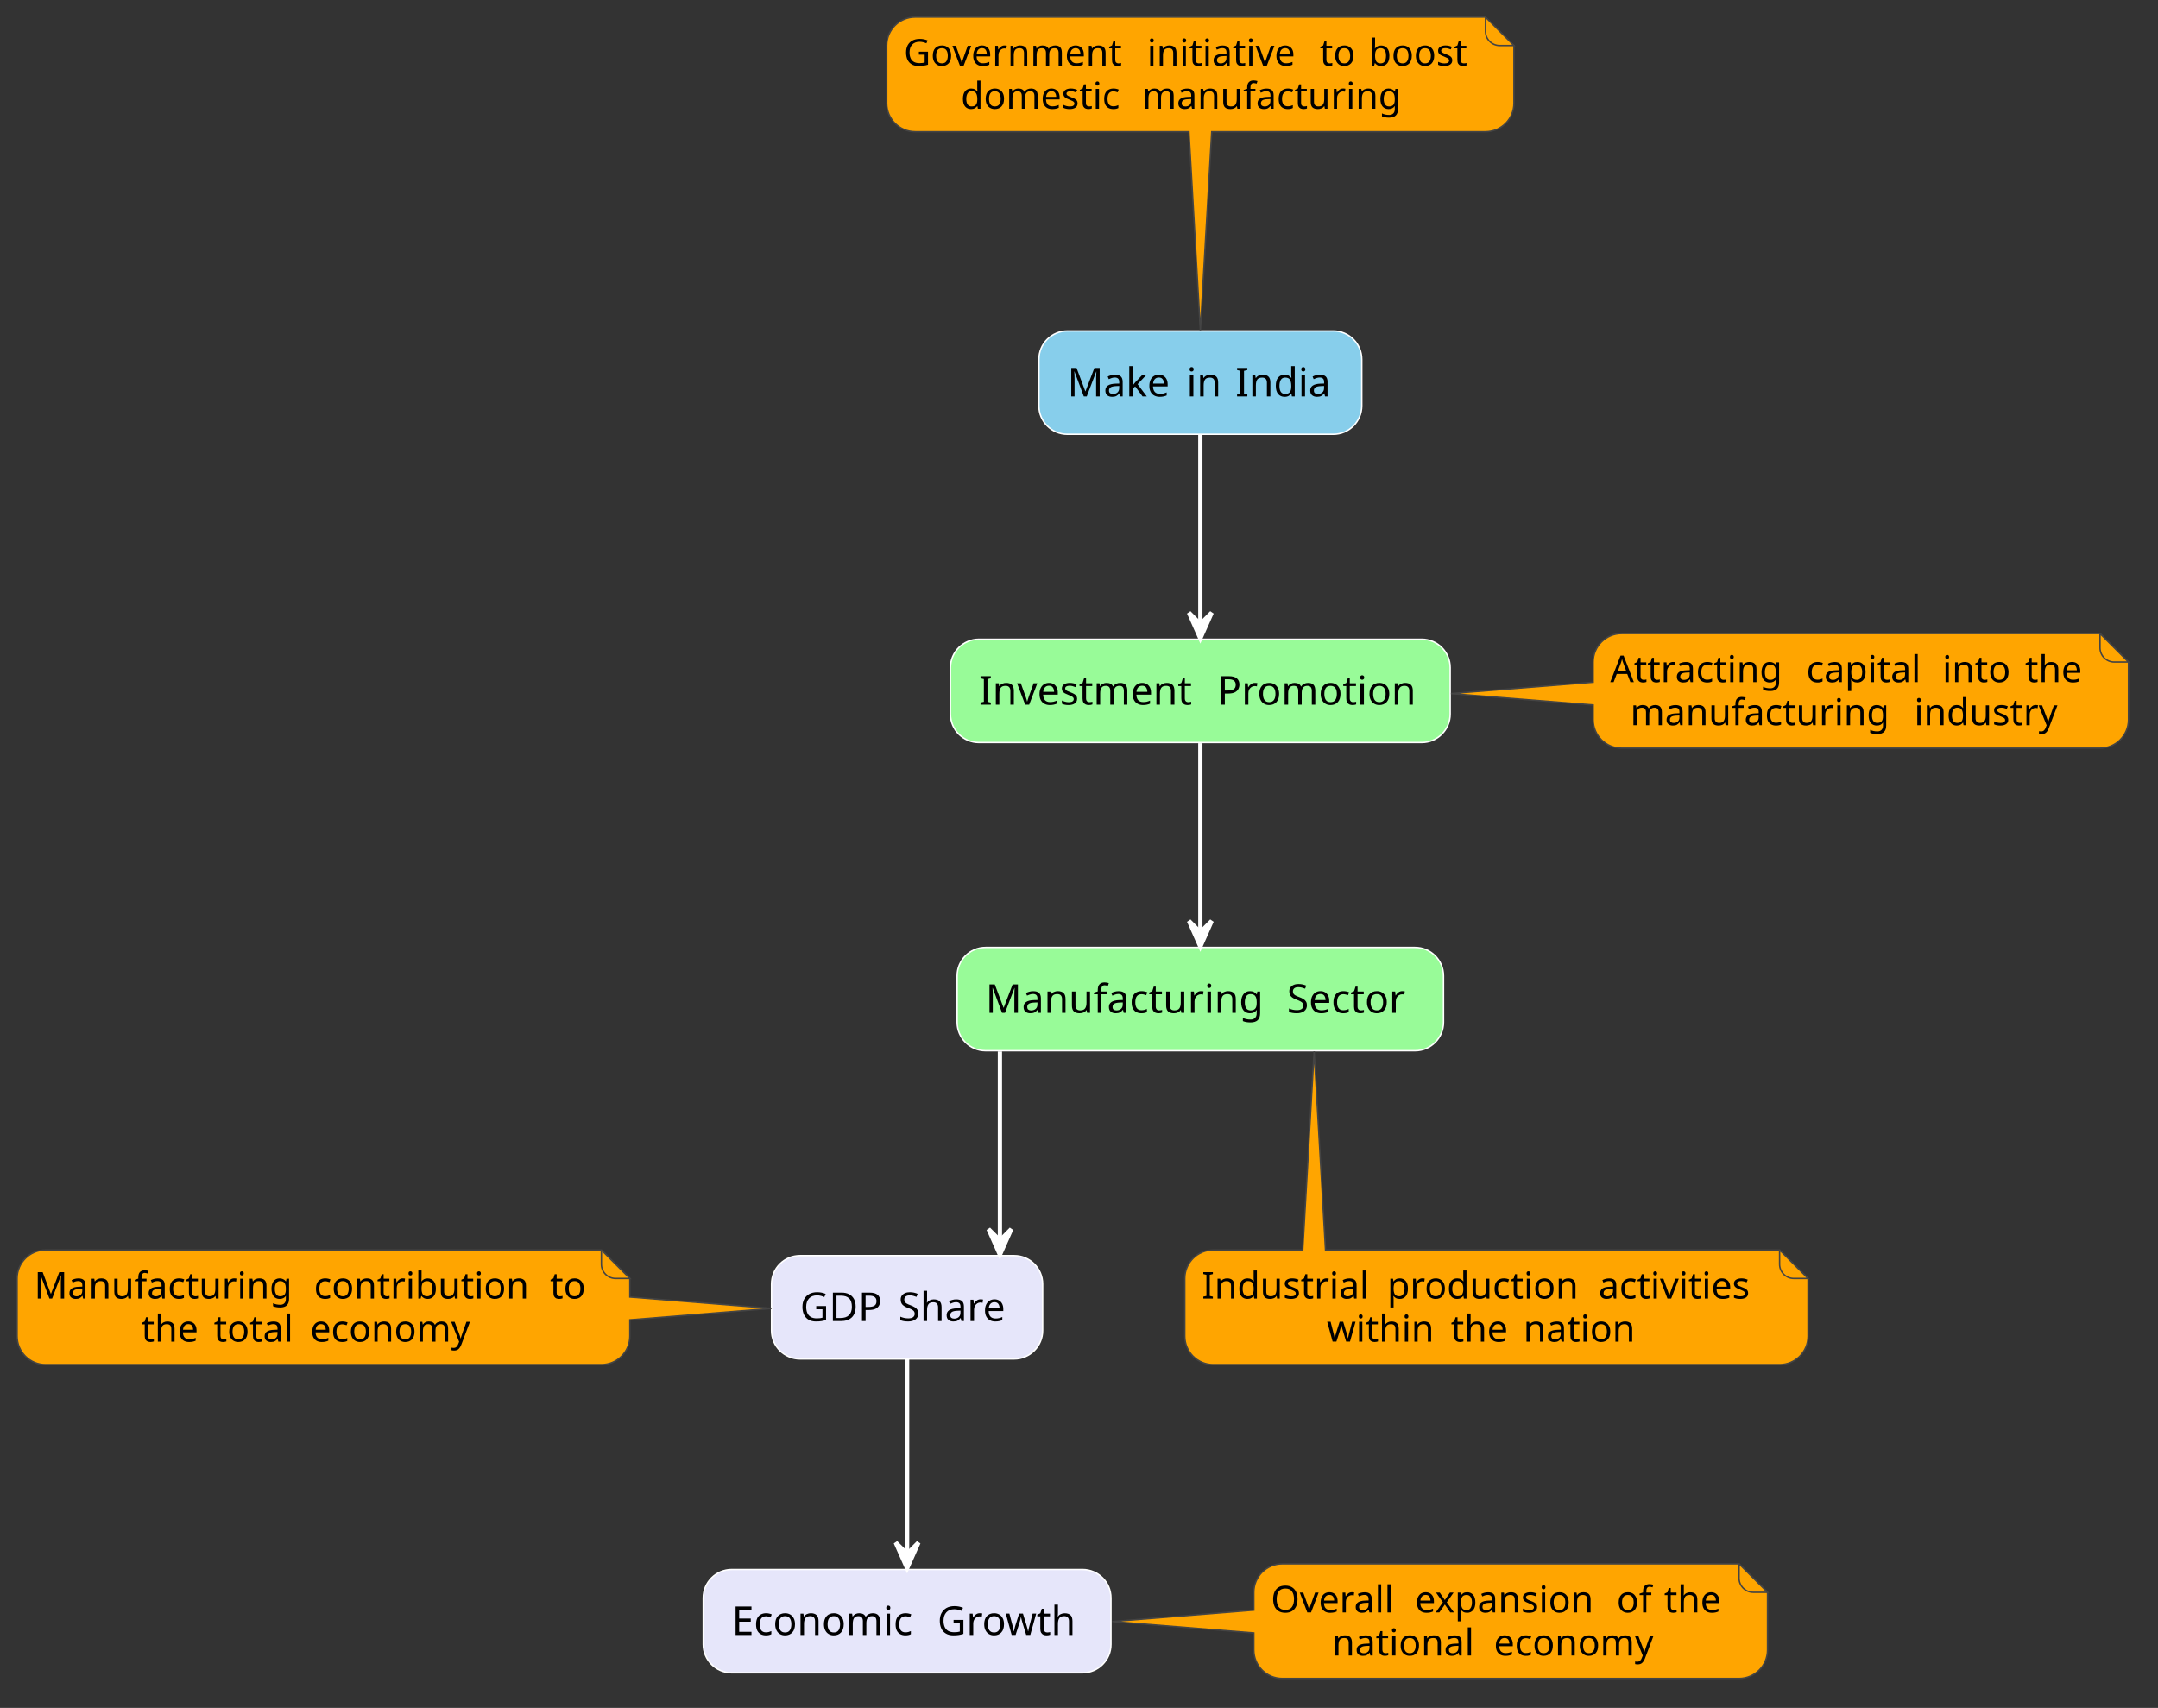
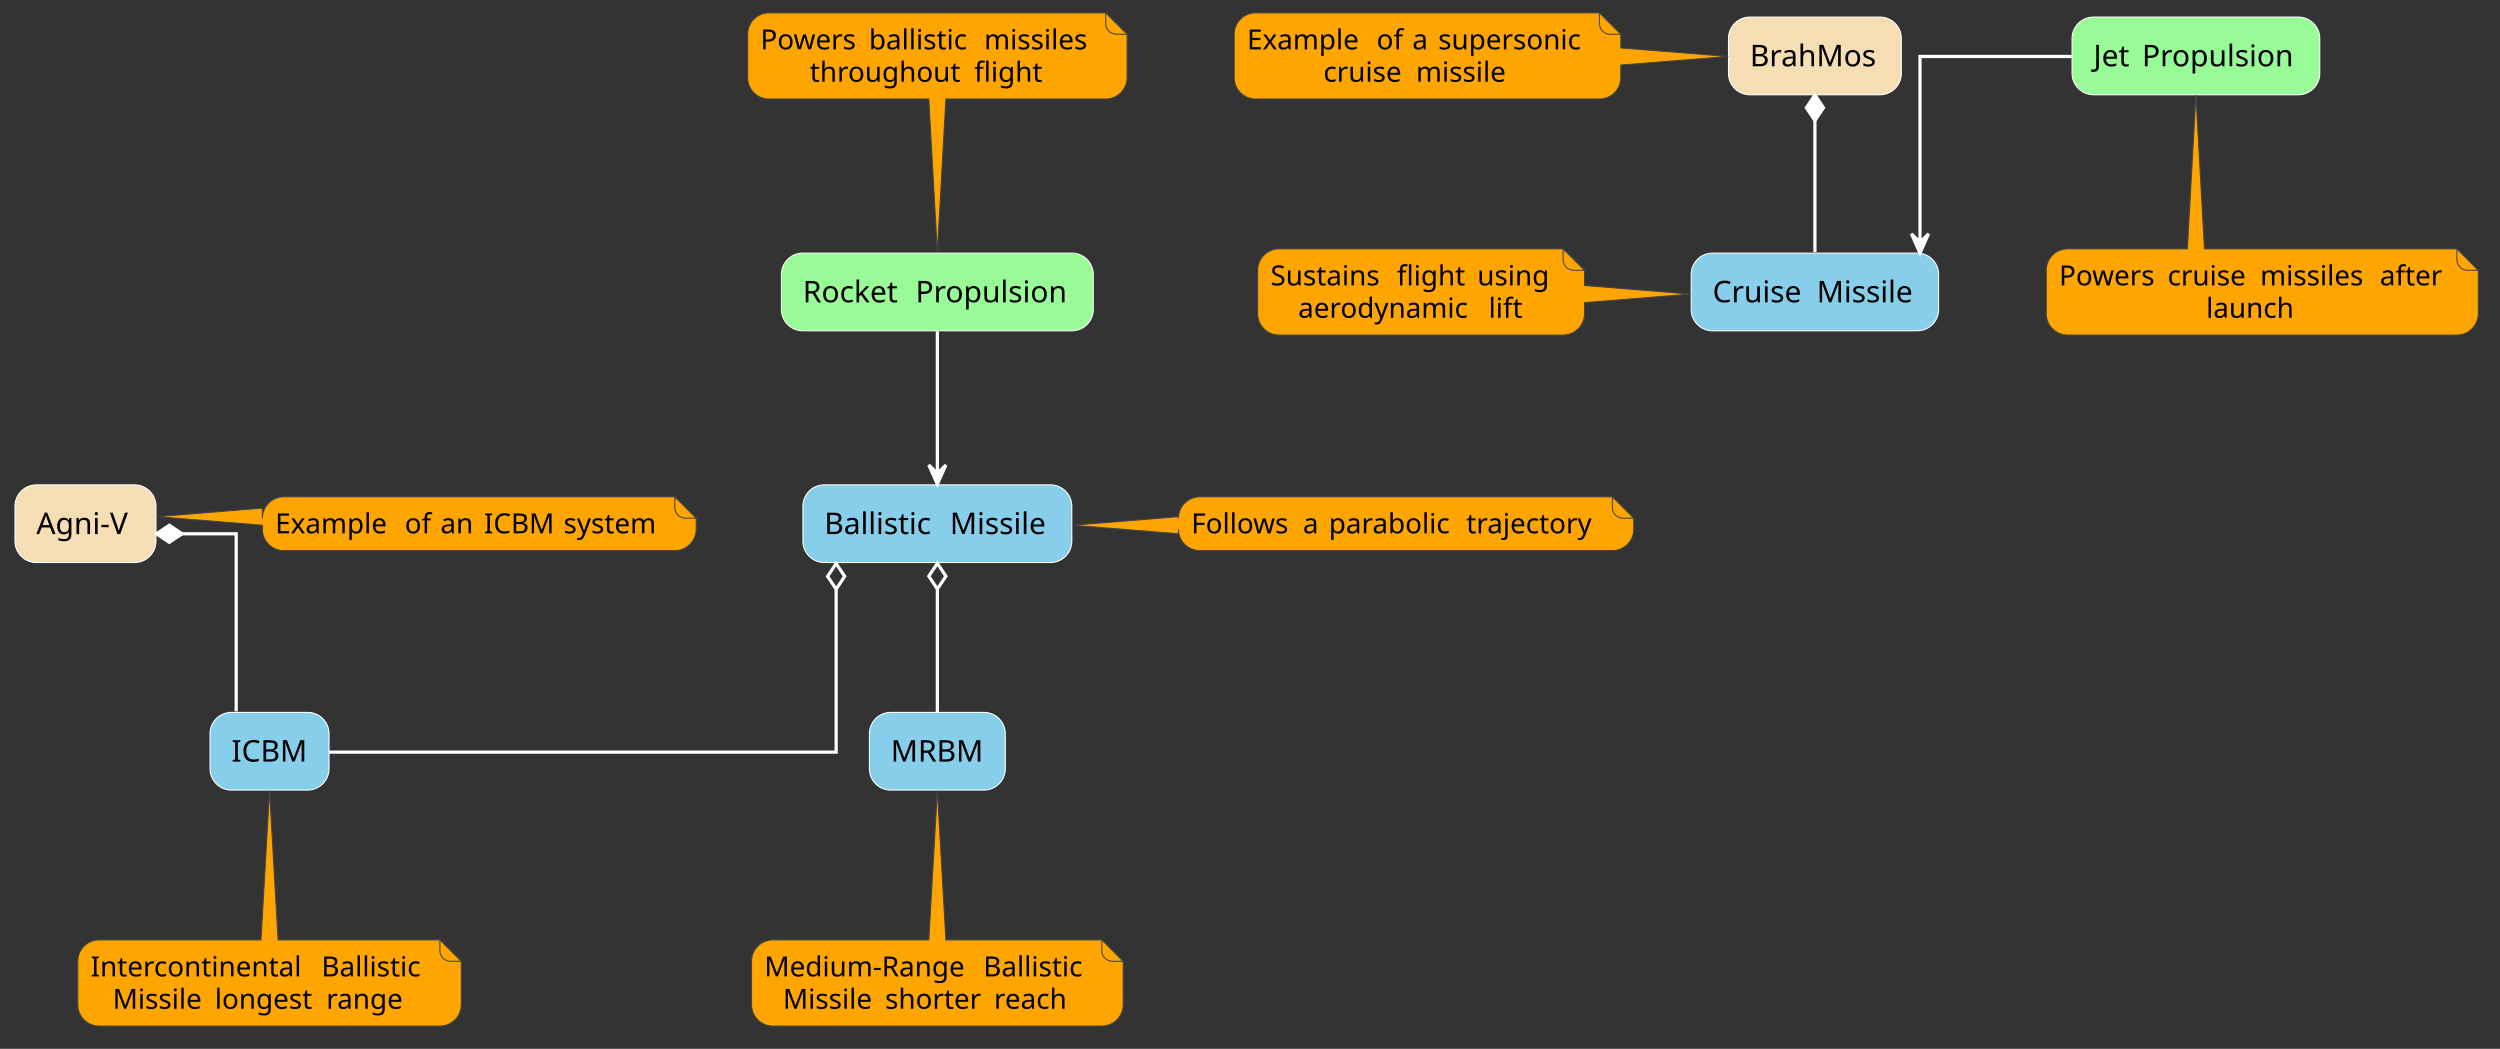
- <svg xmlns="http://www.w3.org/2000/svg" contentStyleType="text/css" data-diagram-type="CLASS" height="600px" preserveAspectRatio="none" style="width:758px;height:600px;background:#333333;" version="1.1" viewBox="0 0 758 600" width="758px" zoomAndPan="magnify">
+ <svg xmlns="http://www.w3.org/2000/svg" contentStyleType="text/css" data-diagram-type="CLASS" height="490px" preserveAspectRatio="none" style="width:1168px;height:490px;background:#333333;" version="1.1" viewBox="0 0 1168 490" width="1168px" zoomAndPan="magnify">
  <defs />
  <g>
-     <rect fill="#333333" height="600" style="stroke:none;stroke-width:1;" width="758" x="0" y="0" />
-     <g class="entity" data-entity="Make in India" data-source-line="23" data-uid="ent0002" id="entity_Make in India">
-       <rect fill="#87CEEB" height="36.297" rx="10" ry="10" style="stroke:#FFFFFF;stroke-width:0.5;" width="113.399" x="364.92" y="116.27" />
-       <text fill="#000000" font-family="Sans-Serif" font-size="14" lengthAdjust="spacing" textLength="37.379" x="374.92" y="139.265">Make</text>
-       <text fill="#000000" font-family="Sans-Serif" font-size="14" lengthAdjust="spacing" textLength="4.45" x="412.299" y="139.265"> </text>
-       <text fill="#000000" font-family="Sans-Serif" font-size="14" lengthAdjust="spacing" textLength="12.763" x="416.749" y="139.265">in</text>
-       <text fill="#000000" font-family="Sans-Serif" font-size="14" lengthAdjust="spacing" textLength="4.45" x="429.512" y="139.265"> </text>
-       <text fill="#000000" font-family="Sans-Serif" font-size="14" lengthAdjust="spacing" textLength="34.357" x="433.962" y="139.265">India</text>
+     <rect fill="#333333" height="490" style="stroke:none;stroke-width:1;" width="1168" x="0" y="0" />
+     <g class="entity" data-entity="Ballistic Missile" data-source-line="23" data-uid="ent0002" id="entity_Ballistic Missile">
+       <rect fill="#87CEEB" height="36.297" rx="10" ry="10" style="stroke:#FFFFFF;stroke-width:0.5;" width="125.622" x="375.12" y="226.53" />
+       <text fill="#000000" font-family="Sans-Serif" font-size="14" lengthAdjust="spacing" textLength="54.223" x="385.12" y="249.525">Ballistic</text>
+       <text fill="#000000" font-family="Sans-Serif" font-size="14" lengthAdjust="spacing" textLength="4.45" x="439.343" y="249.525"> </text>
+       <text fill="#000000" font-family="Sans-Serif" font-size="14" lengthAdjust="spacing" textLength="46.949" x="443.793" y="249.525">Missile</text>
    </g>
-     <g class="entity" data-entity="Investment Promotion" data-source-line="24" data-uid="ent0003" id="entity_Investment Promotion">
-       <rect fill="#98FB98" height="36.297" rx="10" ry="10" style="stroke:#FFFFFF;stroke-width:0.5;" width="175.531" x="333.85" y="224.55" />
-       <text fill="#000000" font-family="Sans-Serif" font-size="14" lengthAdjust="spacing" textLength="79.297" x="343.85" y="247.545">Investment</text>
-       <text fill="#000000" font-family="Sans-Serif" font-size="14" lengthAdjust="spacing" textLength="4.45" x="423.147" y="247.545"> </text>
-       <text fill="#000000" font-family="Sans-Serif" font-size="14" lengthAdjust="spacing" textLength="71.784" x="427.597" y="247.545">Promotion</text>
+     <g class="entity" data-entity="Cruise Missile" data-source-line="24" data-uid="ent0003" id="entity_Cruise Missile">
+       <rect fill="#87CEEB" height="36.297" rx="10" ry="10" style="stroke:#FFFFFF;stroke-width:0.5;" width="115.601" x="790.13" y="118.25" />
+       <text fill="#000000" font-family="Sans-Serif" font-size="14" lengthAdjust="spacing" textLength="44.201" x="800.13" y="141.245">Cruise</text>
+       <text fill="#000000" font-family="Sans-Serif" font-size="14" lengthAdjust="spacing" textLength="4.45" x="844.331" y="141.245"> </text>
+       <text fill="#000000" font-family="Sans-Serif" font-size="14" lengthAdjust="spacing" textLength="46.949" x="848.781" y="141.245">Missile</text>
    </g>
-     <g class="entity" data-entity="Manufacturing Sector" data-source-line="25" data-uid="ent0004" id="entity_Manufacturing Sector">
-       <rect fill="#98FB98" height="36.297" rx="10" ry="10" style="stroke:#FFFFFF;stroke-width:0.5;" width="170.835" x="336.2" y="332.83" />
-       <text fill="#000000" font-family="Sans-Serif" font-size="14" lengthAdjust="spacing" textLength="101.377" x="346.2" y="355.825">Manufacturing</text>
-       <text fill="#000000" font-family="Sans-Serif" font-size="14" lengthAdjust="spacing" textLength="4.45" x="447.577" y="355.825"> </text>
-       <text fill="#000000" font-family="Sans-Serif" font-size="14" lengthAdjust="spacing" textLength="45.008" x="452.027" y="355.825">Sector</text>
+     <g class="entity" data-entity="ICBM" data-source-line="25" data-uid="ent0004" id="entity_ICBM">
+       <rect fill="#87CEEB" height="36.297" rx="10" ry="10" style="stroke:#FFFFFF;stroke-width:0.5;" width="55.588" x="98.13" y="332.83" />
+       <text fill="#000000" font-family="Sans-Serif" font-size="14" lengthAdjust="spacing" textLength="35.588" x="108.13" y="355.825">ICBM</text>
    </g>
-     <g class="entity" data-entity="GDP Share" data-source-line="26" data-uid="ent0005" id="entity_GDP Share">
-       <rect fill="#E6E6FA" height="36.297" rx="10" ry="10" style="stroke:#FFFFFF;stroke-width:0.5;" width="95.23" x="271" y="441.11" />
-       <text fill="#000000" font-family="Sans-Serif" font-size="14" lengthAdjust="spacing" textLength="30.071" x="281" y="464.105">GDP</text>
-       <text fill="#000000" font-family="Sans-Serif" font-size="14" lengthAdjust="spacing" textLength="4.45" x="311.071" y="464.105"> </text>
-       <text fill="#000000" font-family="Sans-Serif" font-size="14" lengthAdjust="spacing" textLength="40.708" x="315.522" y="464.105">Share</text>
+     <g class="entity" data-entity="MRBM" data-source-line="26" data-uid="ent0005" id="entity_MRBM">
+       <rect fill="#87CEEB" height="36.297" rx="10" ry="10" style="stroke:#FFFFFF;stroke-width:0.5;" width="63.49" x="406.18" y="332.83" />
+       <text fill="#000000" font-family="Sans-Serif" font-size="14" lengthAdjust="spacing" textLength="43.49" x="416.18" y="355.825">MRBM</text>
    </g>
-     <g class="entity" data-entity="Economic Growth" data-source-line="27" data-uid="ent0006" id="entity_Economic Growth">
-       <rect fill="#E6E6FA" height="36.297" rx="10" ry="10" style="stroke:#FFFFFF;stroke-width:0.5;" width="143.204" x="247.02" y="551.38" />
-       <text fill="#000000" font-family="Sans-Serif" font-size="14" lengthAdjust="spacing" textLength="67.772" x="257.02" y="574.375">Economic</text>
-       <text fill="#000000" font-family="Sans-Serif" font-size="14" lengthAdjust="spacing" textLength="4.45" x="324.791" y="574.375"> </text>
-       <text fill="#000000" font-family="Sans-Serif" font-size="14" lengthAdjust="spacing" textLength="50.982" x="329.242" y="574.375">Growth</text>
+     <g class="entity" data-entity="Rocket Propulsion" data-source-line="29" data-uid="ent0006" id="entity_Rocket Propulsion">
+       <rect fill="#98FB98" height="36.297" rx="10" ry="10" style="stroke:#FFFFFF;stroke-width:0.5;" width="145.685" x="365.08" y="118.25" />
+       <text fill="#000000" font-family="Sans-Serif" font-size="14" lengthAdjust="spacing" textLength="48.2" x="375.08" y="141.245">Rocket</text>
+       <text fill="#000000" font-family="Sans-Serif" font-size="14" lengthAdjust="spacing" textLength="4.45" x="423.28" y="141.245"> </text>
+       <text fill="#000000" font-family="Sans-Serif" font-size="14" lengthAdjust="spacing" textLength="73.035" x="427.73" y="141.245">Propulsion</text>
    </g>
-     <g class="entity" data-entity="GMN11" data-source-line="37" data-uid="ent0012" id="entity_GMN11">
-       <path d="M311.46,16 L311.46,36.266 A10,10 0 0 0 321.46,46.266 L417.62,46.266 L421.62,116.04 L425.62,46.266 L521.776,46.266 A10,10 0 0 0 531.776,36.266 L531.776,16 L521.776,6 L321.46,6 A10,10 0 0 0 311.46,16" fill="#FFA500" style="stroke:#444444;stroke-width:0.5;" />
-       <path d="M521.776,6 L521.776,11 A5,5 0 0 0 526.776,16 L531.776,16 L521.776,6" fill="#FFA500" style="stroke:#444444;stroke-width:0.5;" />
-       <text fill="#000000" font-family="Sans-Serif" font-size="13" lengthAdjust="spacing" textLength="81.301" x="317.46" y="23.067">Government</text>
-       <text fill="#000000" font-family="Sans-Serif" font-size="13" lengthAdjust="spacing" textLength="4.132" x="398.761" y="23.067"> </text>
-       <text fill="#000000" font-family="Sans-Serif" font-size="13" lengthAdjust="spacing" textLength="56.539" x="402.893" y="23.067">initiative</text>
-       <text fill="#000000" font-family="Sans-Serif" font-size="13" lengthAdjust="spacing" textLength="4.132" x="459.432" y="23.067"> </text>
-       <text fill="#000000" font-family="Sans-Serif" font-size="13" lengthAdjust="spacing" textLength="13.051" x="463.564" y="23.067">to</text>
-       <text fill="#000000" font-family="Sans-Serif" font-size="13" lengthAdjust="spacing" textLength="4.132" x="476.615" y="23.067"> </text>
-       <text fill="#000000" font-family="Sans-Serif" font-size="13" lengthAdjust="spacing" textLength="36.029" x="480.747" y="23.067">boost</text>
-       <text fill="#000000" font-family="Sans-Serif" font-size="13" lengthAdjust="spacing" textLength="59.497" x="337.512" y="38.2">domestic</text>
-       <text fill="#000000" font-family="Sans-Serif" font-size="13" lengthAdjust="spacing" textLength="4.132" x="397.009" y="38.2"> </text>
-       <text fill="#000000" font-family="Sans-Serif" font-size="13" lengthAdjust="spacing" textLength="95.583" x="401.141" y="38.2">manufacturing</text>
+     <g class="entity" data-entity="Jet Propulsion" data-source-line="30" data-uid="ent0007" id="entity_Jet Propulsion">
+       <rect fill="#98FB98" height="36.297" rx="10" ry="10" style="stroke:#FFFFFF;stroke-width:0.5;" width="115.717" x="968.07" y="7.98" />
+       <text fill="#000000" font-family="Sans-Serif" font-size="14" lengthAdjust="spacing" textLength="18.231" x="978.07" y="30.975">Jet</text>
+       <text fill="#000000" font-family="Sans-Serif" font-size="14" lengthAdjust="spacing" textLength="4.45" x="996.301" y="30.975"> </text>
+       <text fill="#000000" font-family="Sans-Serif" font-size="14" lengthAdjust="spacing" textLength="73.035" x="1000.752" y="30.975">Propulsion</text>
    </g>
-     <g class="entity" data-entity="GMN14" data-source-line="42" data-uid="ent0015" id="entity_GMN14">
-       <path d="M559.6,232.57 L559.6,239.66 L509.66,243.66 L559.6,247.66 L559.6,252.836 A10,10 0 0 0 569.6,262.836 L737.632,262.836 A10,10 0 0 0 747.632,252.836 L747.632,232.57 L737.632,222.57 L569.6,222.57 A10,10 0 0 0 559.6,232.57" fill="#FFA500" style="stroke:#444444;stroke-width:0.5;" />
-       <path d="M737.632,222.57 L737.632,227.57 A5,5 0 0 0 742.632,232.57 L747.632,232.57 L737.632,222.57" fill="#FFA500" style="stroke:#444444;stroke-width:0.5;" />
-       <text fill="#000000" font-family="Sans-Serif" font-size="13" lengthAdjust="spacing" textLength="64.746" x="565.6" y="239.637">Attracting</text>
-       <text fill="#000000" font-family="Sans-Serif" font-size="13" lengthAdjust="spacing" textLength="4.132" x="630.346" y="239.637"> </text>
-       <text fill="#000000" font-family="Sans-Serif" font-size="13" lengthAdjust="spacing" textLength="43.653" x="634.478" y="239.637">capital</text>
-       <text fill="#000000" font-family="Sans-Serif" font-size="13" lengthAdjust="spacing" textLength="4.132" x="678.131" y="239.637"> </text>
-       <text fill="#000000" font-family="Sans-Serif" font-size="13" lengthAdjust="spacing" textLength="24.902" x="682.264" y="239.637">into</text>
-       <text fill="#000000" font-family="Sans-Serif" font-size="13" lengthAdjust="spacing" textLength="4.132" x="707.165" y="239.637"> </text>
-       <text fill="#000000" font-family="Sans-Serif" font-size="13" lengthAdjust="spacing" textLength="21.334" x="711.298" y="239.637">the</text>
-       <text fill="#000000" font-family="Sans-Serif" font-size="13" lengthAdjust="spacing" textLength="95.583" x="572.633" y="254.77">manufacturing</text>
-       <text fill="#000000" font-family="Sans-Serif" font-size="13" lengthAdjust="spacing" textLength="4.132" x="668.216" y="254.77"> </text>
-       <text fill="#000000" font-family="Sans-Serif" font-size="13" lengthAdjust="spacing" textLength="53.251" x="672.348" y="254.77">industry</text>
+     <g class="entity" data-entity="Agni-V" data-source-line="33" data-uid="ent0008" id="entity_Agni-V">
+       <rect fill="#F5DEB3" height="36.297" rx="10" ry="10" style="stroke:#FFFFFF;stroke-width:0.5;" width="65.856" x="7" y="226.53" />
+       <text fill="#000000" font-family="Sans-Serif" font-size="14" lengthAdjust="spacing" textLength="45.855" x="17" y="249.525">Agni-V</text>
    </g>
-     <g class="entity" data-entity="GMN17" data-source-line="47" data-uid="ent0018" id="entity_GMN17">
-       <path d="M416.15,449.13 L416.15,469.396 A10,10 0 0 0 426.15,479.396 L625.083,479.396 A10,10 0 0 0 635.083,469.396 L635.083,449.13 L625.083,439.13 L465.59,439.13 L461.59,369.35 L457.59,439.13 L426.15,439.13 A10,10 0 0 0 416.15,449.13" fill="#FFA500" style="stroke:#444444;stroke-width:0.5;" />
-       <path d="M625.083,439.13 L625.083,444.13 A5,5 0 0 0 630.083,449.13 L635.083,449.13 L625.083,439.13" fill="#FFA500" style="stroke:#444444;stroke-width:0.5;" />
-       <text fill="#000000" font-family="Sans-Serif" font-size="13" lengthAdjust="spacing" textLength="60.969" x="422.15" y="456.197">Industrial</text>
-       <text fill="#000000" font-family="Sans-Serif" font-size="13" lengthAdjust="spacing" textLength="4.132" x="483.119" y="456.197"> </text>
-       <text fill="#000000" font-family="Sans-Serif" font-size="13" lengthAdjust="spacing" textLength="70.091" x="487.252" y="456.197">production</text>
-       <text fill="#000000" font-family="Sans-Serif" font-size="13" lengthAdjust="spacing" textLength="4.132" x="557.342" y="456.197"> </text>
-       <text fill="#000000" font-family="Sans-Serif" font-size="13" lengthAdjust="spacing" textLength="58.608" x="561.475" y="456.197">activities</text>
-       <text fill="#000000" font-family="Sans-Serif" font-size="13" lengthAdjust="spacing" textLength="39.432" x="466.047" y="471.33">within</text>
-       <text fill="#000000" font-family="Sans-Serif" font-size="13" lengthAdjust="spacing" textLength="4.132" x="505.479" y="471.33"> </text>
-       <text fill="#000000" font-family="Sans-Serif" font-size="13" lengthAdjust="spacing" textLength="21.334" x="509.611" y="471.33">the</text>
-       <text fill="#000000" font-family="Sans-Serif" font-size="13" lengthAdjust="spacing" textLength="4.132" x="530.946" y="471.33"> </text>
-       <text fill="#000000" font-family="Sans-Serif" font-size="13" lengthAdjust="spacing" textLength="41.107" x="535.078" y="471.33">nation</text>
+     <g class="entity" data-entity="BrahMos" data-source-line="34" data-uid="ent0009" id="entity_BrahMos">
+       <rect fill="#F5DEB3" height="36.297" rx="10" ry="10" style="stroke:#FFFFFF;stroke-width:0.5;" width="80.751" x="807.55" y="7.98" />
+       <text fill="#000000" font-family="Sans-Serif" font-size="14" lengthAdjust="spacing" textLength="60.751" x="817.55" y="30.975">BrahMos</text>
    </g>
-     <g class="entity" data-entity="GMN20" data-source-line="52" data-uid="ent0021" id="entity_GMN20">
-       <path d="M6,449.13 L6,469.396 A10,10 0 0 0 16,479.396 L211.238,479.396 A10,10 0 0 0 221.238,469.396 L221.238,463.66 L270.99,459.66 L221.238,455.66 L221.238,449.13 L211.238,439.13 L16,439.13 A10,10 0 0 0 6,449.13" fill="#FFA500" style="stroke:#444444;stroke-width:0.5;" />
-       <path d="M211.238,439.13 L211.238,444.13 A5,5 0 0 0 216.238,449.13 L221.238,449.13 L211.238,439.13" fill="#FFA500" style="stroke:#444444;stroke-width:0.5;" />
-       <text fill="#000000" font-family="Sans-Serif" font-size="13" lengthAdjust="spacing" textLength="94.136" x="12" y="456.197">Manufacturing</text>
-       <text fill="#000000" font-family="Sans-Serif" font-size="13" lengthAdjust="spacing" textLength="4.132" x="106.136" y="456.197"> </text>
-       <text fill="#000000" font-family="Sans-Serif" font-size="13" lengthAdjust="spacing" textLength="78.787" x="110.268" y="456.197">contribution</text>
-       <text fill="#000000" font-family="Sans-Serif" font-size="13" lengthAdjust="spacing" textLength="4.132" x="189.055" y="456.197"> </text>
-       <text fill="#000000" font-family="Sans-Serif" font-size="13" lengthAdjust="spacing" textLength="13.051" x="193.188" y="456.197">to</text>
-       <text fill="#000000" font-family="Sans-Serif" font-size="13" lengthAdjust="spacing" textLength="21.334" x="49.632" y="471.33">the</text>
-       <text fill="#000000" font-family="Sans-Serif" font-size="13" lengthAdjust="spacing" textLength="4.132" x="70.967" y="471.33"> </text>
-       <text fill="#000000" font-family="Sans-Serif" font-size="13" lengthAdjust="spacing" textLength="29.726" x="75.099" y="471.33">total</text>
-       <text fill="#000000" font-family="Sans-Serif" font-size="13" lengthAdjust="spacing" textLength="4.132" x="104.825" y="471.33"> </text>
-       <text fill="#000000" font-family="Sans-Serif" font-size="13" lengthAdjust="spacing" textLength="59.649" x="108.957" y="471.33">economy</text>
+     <g class="entity" data-entity="GMN16" data-source-line="52" data-uid="ent0017" id="entity_GMN16">
+       <path d="M550.56,242.11 L550.56,241.39 L500.98,245.39 L550.56,249.39 L550.56,247.243 A10,10 0 0 0 560.56,257.243 L753.297,257.243 A10,10 0 0 0 763.297,247.243 L763.297,242.11 L753.297,232.11 L560.56,232.11 A10,10 0 0 0 550.56,242.11" fill="#FFA500" style="stroke:#444444;stroke-width:0.5;" />
+       <path d="M753.297,232.11 L753.297,237.11 A5,5 0 0 0 758.297,242.11 L763.297,242.11 L753.297,232.11" fill="#FFA500" style="stroke:#444444;stroke-width:0.5;" />
+       <text fill="#000000" font-family="Sans-Serif" font-size="13" lengthAdjust="spacing" textLength="48.014" x="556.56" y="249.177">Follows</text>
+       <text fill="#000000" font-family="Sans-Serif" font-size="13" lengthAdjust="spacing" textLength="4.132" x="604.574" y="249.177"> </text>
+       <text fill="#000000" font-family="Sans-Serif" font-size="13" lengthAdjust="spacing" textLength="7.966" x="608.706" y="249.177">a</text>
+       <text fill="#000000" font-family="Sans-Serif" font-size="13" lengthAdjust="spacing" textLength="4.132" x="616.672" y="249.177"> </text>
+       <text fill="#000000" font-family="Sans-Serif" font-size="13" lengthAdjust="spacing" textLength="60.106" x="620.805" y="249.177">parabolic</text>
+       <text fill="#000000" font-family="Sans-Serif" font-size="13" lengthAdjust="spacing" textLength="4.132" x="680.911" y="249.177"> </text>
+       <text fill="#000000" font-family="Sans-Serif" font-size="13" lengthAdjust="spacing" textLength="63.254" x="685.043" y="249.177">trajectory</text>
    </g>
-     <g class="entity" data-entity="GMN23" data-source-line="57" data-uid="ent0024" id="entity_GMN23">
-       <path d="M440.4,559.39 L440.4,565.66 L390.69,569.66 L440.4,573.66 L440.4,579.656 A10,10 0 0 0 450.4,589.656 L610.847,589.656 A10,10 0 0 0 620.847,579.656 L620.847,559.39 L610.847,549.39 L450.4,549.39 A10,10 0 0 0 440.4,559.39" fill="#FFA500" style="stroke:#444444;stroke-width:0.5;" />
-       <path d="M610.847,549.39 L610.847,554.39 A5,5 0 0 0 615.847,559.39 L620.847,559.39 L610.847,549.39" fill="#FFA500" style="stroke:#444444;stroke-width:0.5;" />
-       <text fill="#000000" font-family="Sans-Serif" font-size="13" lengthAdjust="spacing" textLength="46.459" x="446.4" y="566.457">Overall</text>
-       <text fill="#000000" font-family="Sans-Serif" font-size="13" lengthAdjust="spacing" textLength="4.132" x="492.858" y="566.457"> </text>
-       <text fill="#000000" font-family="Sans-Serif" font-size="13" lengthAdjust="spacing" textLength="66.727" x="496.991" y="566.457">expansion</text>
-       <text fill="#000000" font-family="Sans-Serif" font-size="13" lengthAdjust="spacing" textLength="4.132" x="563.717" y="566.457"> </text>
-       <text fill="#000000" font-family="Sans-Serif" font-size="13" lengthAdjust="spacing" textLength="12.53" x="567.85" y="566.457">of</text>
-       <text fill="#000000" font-family="Sans-Serif" font-size="13" lengthAdjust="spacing" textLength="4.132" x="580.38" y="566.457"> </text>
-       <text fill="#000000" font-family="Sans-Serif" font-size="13" lengthAdjust="spacing" textLength="21.334" x="584.512" y="566.457">the</text>
-       <text fill="#000000" font-family="Sans-Serif" font-size="13" lengthAdjust="spacing" textLength="52.685" x="467.89" y="581.59">national</text>
-       <text fill="#000000" font-family="Sans-Serif" font-size="13" lengthAdjust="spacing" textLength="4.132" x="520.576" y="581.59"> </text>
-       <text fill="#000000" font-family="Sans-Serif" font-size="13" lengthAdjust="spacing" textLength="59.649" x="524.708" y="581.59">economy</text>
+     <g class="entity" data-entity="GMN19" data-source-line="56" data-uid="ent0020" id="entity_GMN19">
+       <path d="M587.57,126.27 L587.57,146.536 A10,10 0 0 0 597.57,156.536 L730.29,156.536 A10,10 0 0 0 740.29,146.536 L740.29,141.39 L789.86,137.39 L740.29,133.39 L740.29,126.27 L730.29,116.27 L597.57,116.27 A10,10 0 0 0 587.57,126.27" fill="#FFA500" style="stroke:#444444;stroke-width:0.5;" />
+       <path d="M730.29,116.27 L730.29,121.27 A5,5 0 0 0 735.29,126.27 L740.29,126.27 L730.29,116.27" fill="#FFA500" style="stroke:#444444;stroke-width:0.5;" />
+       <text fill="#000000" font-family="Sans-Serif" font-size="13" lengthAdjust="spacing" textLength="54.952" x="593.57" y="133.337">Sustains</text>
+       <text fill="#000000" font-family="Sans-Serif" font-size="13" lengthAdjust="spacing" textLength="4.132" x="648.522" y="133.337"> </text>
+       <text fill="#000000" font-family="Sans-Serif" font-size="13" lengthAdjust="spacing" textLength="33.389" x="652.654" y="133.337">flight</text>
+       <text fill="#000000" font-family="Sans-Serif" font-size="13" lengthAdjust="spacing" textLength="4.132" x="686.043" y="133.337"> </text>
+       <text fill="#000000" font-family="Sans-Serif" font-size="13" lengthAdjust="spacing" textLength="35.115" x="690.175" y="133.337">using</text>
+       <text fill="#000000" font-family="Sans-Serif" font-size="13" lengthAdjust="spacing" textLength="84.836" x="606.497" y="148.47">aerodynamic</text>
+       <text fill="#000000" font-family="Sans-Serif" font-size="13" lengthAdjust="spacing" textLength="4.132" x="691.333" y="148.47"> </text>
+       <text fill="#000000" font-family="Sans-Serif" font-size="13" lengthAdjust="spacing" textLength="16.898" x="695.466" y="148.47">lift</text>
    </g>
-     <g class="link" data-entity-1="Make in India" data-entity-2="Investment Promotion" data-source-line="30" data-uid="lnk7" id="link_Make in India_Investment Promotion">
-       <path codeLine="30" d="M421.62,152.79 C421.62,172.7 421.62,198.29 421.62,218.24" fill="none" id="Make in India-to-Investment Promotion" style="stroke:#FFFFFF;stroke-width:1.5;" />
-       <polygon fill="#FFFFFF" points="421.62,224.24,425.62,215.24,421.62,219.24,417.62,215.24,421.62,224.24" style="stroke:#FFFFFF;stroke-width:1.5;" />
+     <g class="entity" data-entity="GMN22" data-source-line="60" data-uid="ent0023" id="entity_GMN22">
+       <path d="M349.28,16 L349.28,36.266 A10,10 0 0 0 359.28,46.266 L433.93,46.266 L437.93,117.86 L441.93,46.266 L516.585,46.266 A10,10 0 0 0 526.585,36.266 L526.585,16 L516.585,6 L359.28,6 A10,10 0 0 0 349.28,16" fill="#FFA500" style="stroke:#444444;stroke-width:0.5;" />
+       <path d="M516.585,6 L516.585,11 A5,5 0 0 0 521.585,16 L526.585,16 L516.585,6" fill="#FFA500" style="stroke:#444444;stroke-width:0.5;" />
+       <text fill="#000000" font-family="Sans-Serif" font-size="13" lengthAdjust="spacing" textLength="46.541" x="355.28" y="23.067">Powers</text>
+       <text fill="#000000" font-family="Sans-Serif" font-size="13" lengthAdjust="spacing" textLength="4.132" x="401.821" y="23.067"> </text>
+       <text fill="#000000" font-family="Sans-Serif" font-size="13" lengthAdjust="spacing" textLength="49.683" x="405.953" y="23.067">ballistic</text>
+       <text fill="#000000" font-family="Sans-Serif" font-size="13" lengthAdjust="spacing" textLength="4.132" x="455.636" y="23.067"> </text>
+       <text fill="#000000" font-family="Sans-Serif" font-size="13" lengthAdjust="spacing" textLength="51.816" x="459.769" y="23.067">missiles</text>
+       <text fill="#000000" font-family="Sans-Serif" font-size="13" lengthAdjust="spacing" textLength="72.655" x="378.344" y="38.2">throughout</text>
+       <text fill="#000000" font-family="Sans-Serif" font-size="13" lengthAdjust="spacing" textLength="4.132" x="451" y="38.2"> </text>
+       <text fill="#000000" font-family="Sans-Serif" font-size="13" lengthAdjust="spacing" textLength="33.389" x="455.132" y="38.2">flight</text>
    </g>
-     <g class="link" data-entity-1="Investment Promotion" data-entity-2="Manufacturing Sector" data-source-line="31" data-uid="lnk8" id="link_Investment Promotion_Manufacturing Sector">
-       <path codeLine="31" d="M421.62,261.07 C421.62,280.98 421.62,306.57 421.62,326.52" fill="none" id="Investment Promotion-to-Manufacturing Sector" style="stroke:#FFFFFF;stroke-width:1.5;" />
-       <polygon fill="#FFFFFF" points="421.62,332.52,425.62,323.52,421.62,327.52,417.62,323.52,421.62,332.52" style="stroke:#FFFFFF;stroke-width:1.5;" />
+     <g class="entity" data-entity="GMN25" data-source-line="64" data-uid="ent0026" id="entity_GMN25">
+       <path d="M956,126.27 L956,146.536 A10,10 0 0 0 966,156.536 L1147.851,156.536 A10,10 0 0 0 1157.851,146.536 L1157.851,126.27 L1147.851,116.27 L1029.93,116.27 L1025.93,44.34 L1021.93,116.27 L966,116.27 A10,10 0 0 0 956,126.27" fill="#FFA500" style="stroke:#444444;stroke-width:0.5;" />
+       <path d="M1147.851,116.27 L1147.851,121.27 A5,5 0 0 0 1152.851,126.27 L1157.851,126.27 L1147.851,116.27" fill="#FFA500" style="stroke:#444444;stroke-width:0.5;" />
+       <text fill="#000000" font-family="Sans-Serif" font-size="13" lengthAdjust="spacing" textLength="46.541" x="962" y="133.337">Powers</text>
+       <text fill="#000000" font-family="Sans-Serif" font-size="13" lengthAdjust="spacing" textLength="4.132" x="1008.541" y="133.337"> </text>
+       <text fill="#000000" font-family="Sans-Serif" font-size="13" lengthAdjust="spacing" textLength="39.114" x="1012.673" y="133.337">cruise</text>
+       <text fill="#000000" font-family="Sans-Serif" font-size="13" lengthAdjust="spacing" textLength="4.132" x="1051.788" y="133.337"> </text>
+       <text fill="#000000" font-family="Sans-Serif" font-size="13" lengthAdjust="spacing" textLength="51.816" x="1055.92" y="133.337">missiles</text>
+       <text fill="#000000" font-family="Sans-Serif" font-size="13" lengthAdjust="spacing" textLength="4.132" x="1107.736" y="133.337"> </text>
+       <text fill="#000000" font-family="Sans-Serif" font-size="13" lengthAdjust="spacing" textLength="30.983" x="1111.868" y="133.337">after</text>
+       <text fill="#000000" font-family="Sans-Serif" font-size="13" lengthAdjust="spacing" textLength="43.443" x="1030.704" y="148.47">launch</text>
    </g>
-     <g class="link" data-entity-1="Manufacturing Sector" data-entity-2="GDP Share" data-source-line="32" data-uid="lnk9" id="link_Manufacturing Sector_GDP Share">
-       <path codeLine="32" d="M351.22,369.35 C351.22,389.26 351.22,414.86 351.22,434.8" fill="none" id="Manufacturing Sector-to-GDP Share" style="stroke:#FFFFFF;stroke-width:1.5;" />
-       <polygon fill="#FFFFFF" points="351.22,440.8,355.22,431.8,351.22,435.8,347.22,431.8,351.22,440.8" style="stroke:#FFFFFF;stroke-width:1.5;" />
+     <g class="entity" data-entity="GMN28" data-source-line="68" data-uid="ent0029" id="entity_GMN28">
+       <path d="M36.33,449.12 L36.33,469.386 A10,10 0 0 0 46.33,479.386 L205.526,479.386 A10,10 0 0 0 215.526,469.386 L215.526,449.12 L205.526,439.12 L129.93,439.12 L125.93,369.34 L121.93,439.12 L46.33,439.12 A10,10 0 0 0 36.33,449.12" fill="#FFA500" style="stroke:#444444;stroke-width:0.5;" />
+       <path d="M205.526,439.12 L205.526,444.12 A5,5 0 0 0 210.526,449.12 L215.526,449.12 L205.526,439.12" fill="#FFA500" style="stroke:#444444;stroke-width:0.5;" />
+       <text fill="#000000" font-family="Sans-Serif" font-size="13" lengthAdjust="spacing" textLength="103.714" x="42.33" y="456.187">Intercontinental</text>
+       <text fill="#000000" font-family="Sans-Serif" font-size="13" lengthAdjust="spacing" textLength="4.132" x="146.044" y="456.187"> </text>
+       <text fill="#000000" font-family="Sans-Serif" font-size="13" lengthAdjust="spacing" textLength="50.35" x="150.177" y="456.187">Ballistic</text>
+       <text fill="#000000" font-family="Sans-Serif" font-size="13" lengthAdjust="spacing" textLength="43.596" x="52.635" y="471.32">Missile</text>
+       <text fill="#000000" font-family="Sans-Serif" font-size="13" lengthAdjust="spacing" textLength="4.132" x="96.231" y="471.32"> </text>
+       <text fill="#000000" font-family="Sans-Serif" font-size="13" lengthAdjust="spacing" textLength="47.925" x="100.363" y="471.32">longest</text>
+       <text fill="#000000" font-family="Sans-Serif" font-size="13" lengthAdjust="spacing" textLength="4.132" x="148.288" y="471.32"> </text>
+       <text fill="#000000" font-family="Sans-Serif" font-size="13" lengthAdjust="spacing" textLength="37.8" x="152.421" y="471.32">range</text>
    </g>
-     <g class="link" data-entity-1="GDP Share" data-entity-2="Economic Growth" data-source-line="33" data-uid="lnk10" id="link_GDP Share_Economic Growth">
-       <path codeLine="33" d="M318.62,477.47 C318.62,497.78 318.62,524.46 318.62,544.92" fill="none" id="GDP Share-to-Economic Growth" style="stroke:#FFFFFF;stroke-width:1.5;" />
-       <polygon fill="#FFFFFF" points="318.62,550.92,322.62,541.92,318.62,545.92,314.62,541.92,318.62,550.92" style="stroke:#FFFFFF;stroke-width:1.5;" />
+     <g class="entity" data-entity="GMN31" data-source-line="72" data-uid="ent0032" id="entity_GMN31">
+       <path d="M351.11,449.12 L351.11,469.386 A10,10 0 0 0 361.11,479.386 L514.752,479.386 A10,10 0 0 0 524.752,469.386 L524.752,449.12 L514.752,439.12 L441.93,439.12 L437.93,369.34 L433.93,439.12 L361.11,439.12 A10,10 0 0 0 351.11,449.12" fill="#FFA500" style="stroke:#444444;stroke-width:0.5;" />
+       <path d="M514.752,439.12 L514.752,444.12 A5,5 0 0 0 519.752,449.12 L524.752,449.12 L514.752,439.12" fill="#FFA500" style="stroke:#444444;stroke-width:0.5;" />
+       <text fill="#000000" font-family="Sans-Serif" font-size="13" lengthAdjust="spacing" textLength="98.16" x="357.11" y="456.187">Medium-Range</text>
+       <text fill="#000000" font-family="Sans-Serif" font-size="13" lengthAdjust="spacing" textLength="4.132" x="455.27" y="456.187"> </text>
+       <text fill="#000000" font-family="Sans-Serif" font-size="13" lengthAdjust="spacing" textLength="50.35" x="459.402" y="456.187">Ballistic</text>
+       <text fill="#000000" font-family="Sans-Serif" font-size="13" lengthAdjust="spacing" textLength="43.596" x="365.778" y="471.32">Missile</text>
+       <text fill="#000000" font-family="Sans-Serif" font-size="13" lengthAdjust="spacing" textLength="4.132" x="409.373" y="471.32"> </text>
+       <text fill="#000000" font-family="Sans-Serif" font-size="13" lengthAdjust="spacing" textLength="46.751" x="413.506" y="471.32">shorter</text>
+       <text fill="#000000" font-family="Sans-Serif" font-size="13" lengthAdjust="spacing" textLength="4.132" x="460.256" y="471.32"> </text>
+       <text fill="#000000" font-family="Sans-Serif" font-size="13" lengthAdjust="spacing" textLength="36.696" x="464.389" y="471.32">reach</text>
+     </g>
+     <g class="entity" data-entity="GMN34" data-source-line="76" data-uid="ent0035" id="entity_GMN34">
+       <path d="M122.57,242.11 L122.57,237.39 L73.25,241.39 L122.57,245.39 L122.57,247.243 A10,10 0 0 0 132.57,257.243 L315.278,257.243 A10,10 0 0 0 325.278,247.243 L325.278,242.11 L315.278,232.11 L132.57,232.11 A10,10 0 0 0 122.57,242.11" fill="#FFA500" style="stroke:#444444;stroke-width:0.5;" />
+       <path d="M315.278,232.11 L315.278,237.11 A5,5 0 0 0 320.278,242.11 L325.278,242.11 L315.278,232.11" fill="#FFA500" style="stroke:#444444;stroke-width:0.5;" />
+       <text fill="#000000" font-family="Sans-Serif" font-size="13" lengthAdjust="spacing" textLength="56.399" x="128.57" y="249.177">Example</text>
+       <text fill="#000000" font-family="Sans-Serif" font-size="13" lengthAdjust="spacing" textLength="4.132" x="184.969" y="249.177"> </text>
+       <text fill="#000000" font-family="Sans-Serif" font-size="13" lengthAdjust="spacing" textLength="12.53" x="189.101" y="249.177">of</text>
+       <text fill="#000000" font-family="Sans-Serif" font-size="13" lengthAdjust="spacing" textLength="4.132" x="201.631" y="249.177"> </text>
+       <text fill="#000000" font-family="Sans-Serif" font-size="13" lengthAdjust="spacing" textLength="16.206" x="205.764" y="249.177">an</text>
+       <text fill="#000000" font-family="Sans-Serif" font-size="13" lengthAdjust="spacing" textLength="4.132" x="221.969" y="249.177"> </text>
+       <text fill="#000000" font-family="Sans-Serif" font-size="13" lengthAdjust="spacing" textLength="33.046" x="226.102" y="249.177">ICBM</text>
+       <text fill="#000000" font-family="Sans-Serif" font-size="13" lengthAdjust="spacing" textLength="4.132" x="259.148" y="249.177"> </text>
+       <text fill="#000000" font-family="Sans-Serif" font-size="13" lengthAdjust="spacing" textLength="46.998" x="263.28" y="249.177">system</text>
+     </g>
+     <g class="entity" data-entity="GMN37" data-source-line="80" data-uid="ent0038" id="entity_GMN37">
+       <path d="M576.62,16 L576.62,36.266 A10,10 0 0 0 586.62,46.266 L747.245,46.266 A10,10 0 0 0 757.245,36.266 L757.245,30.39 L807.45,26.39 L757.245,22.39 L757.245,16 L747.245,6 L586.62,6 A10,10 0 0 0 576.62,16" fill="#FFA500" style="stroke:#444444;stroke-width:0.5;" />
+       <path d="M747.245,6 L747.245,11 A5,5 0 0 0 752.245,16 L757.245,16 L747.245,6" fill="#FFA500" style="stroke:#444444;stroke-width:0.5;" />
+       <text fill="#000000" font-family="Sans-Serif" font-size="13" lengthAdjust="spacing" textLength="56.399" x="582.62" y="23.067">Example</text>
+       <text fill="#000000" font-family="Sans-Serif" font-size="13" lengthAdjust="spacing" textLength="4.132" x="639.019" y="23.067"> </text>
+       <text fill="#000000" font-family="Sans-Serif" font-size="13" lengthAdjust="spacing" textLength="12.53" x="643.151" y="23.067">of</text>
+       <text fill="#000000" font-family="Sans-Serif" font-size="13" lengthAdjust="spacing" textLength="4.132" x="655.682" y="23.067"> </text>
+       <text fill="#000000" font-family="Sans-Serif" font-size="13" lengthAdjust="spacing" textLength="7.966" x="659.814" y="23.067">a</text>
+       <text fill="#000000" font-family="Sans-Serif" font-size="13" lengthAdjust="spacing" textLength="4.132" x="667.78" y="23.067"> </text>
+       <text fill="#000000" font-family="Sans-Serif" font-size="13" lengthAdjust="spacing" textLength="70.332" x="671.913" y="23.067">supersonic</text>
+       <text fill="#000000" font-family="Sans-Serif" font-size="13" lengthAdjust="spacing" textLength="39.114" x="618.288" y="38.2">cruise</text>
+       <text fill="#000000" font-family="Sans-Serif" font-size="13" lengthAdjust="spacing" textLength="4.132" x="657.402" y="38.2"> </text>
+       <text fill="#000000" font-family="Sans-Serif" font-size="13" lengthAdjust="spacing" textLength="45.043" x="661.534" y="38.2">missile</text>
+     </g>
+     <g class="link" data-entity-1="Rocket Propulsion" data-entity-2="Ballistic Missile" data-source-line="39" data-uid="lnk10" id="link_Rocket Propulsion_Ballistic Missile">
+       <path codeLine="39" d="M437.93,154.77 C437.93,174.68 437.93,200.27 437.93,220.22" fill="none" id="Rocket Propulsion-to-Ballistic Missile" style="stroke:#FFFFFF;stroke-width:1.5;" />
+       <polygon fill="#FFFFFF" points="437.93,226.22,441.93,217.22,437.93,221.22,433.93,217.22,437.93,226.22" style="stroke:#FFFFFF;stroke-width:1.5;" />
+     </g>
+     <g class="link" data-entity-1="Jet Propulsion" data-entity-2="Cruise Missile" data-source-line="40" data-uid="lnk11" id="link_Jet Propulsion_Cruise Missile">
+       <path codeLine="40" d="M967.88,26.39 C933.67,26.39 897.02,26.39 897.02,26.39 C897.02,26.39 897.02,80.99 897.02,112.23" fill="none" id="Jet Propulsion-to-Cruise Missile" style="stroke:#FFFFFF;stroke-width:1.5;" />
+       <polygon fill="#FFFFFF" points="897.02,118.23,901.02,109.23,897.02,113.23,893.02,109.23,897.02,118.23" style="stroke:#FFFFFF;stroke-width:1.5;" />
+     </g>
+     <g class="link" data-entity-1="Ballistic Missile" data-entity-2="ICBM" data-source-line="43" data-uid="lnk12" id="link_Ballistic Missile_ICBM">
+       <path codeLine="43" d="M390.65,275.27 C390.65,305.84 390.65,351.39 390.65,351.39 C390.65,351.39 221.72,351.39 153.76,351.39" fill="none" id="Ballistic Missile-backto-ICBM" style="stroke:#FFFFFF;stroke-width:1.5;" />
+       <polygon fill="none" points="390.65,263.27,386.65,269.27,390.65,275.27,394.65,269.27,390.65,263.27" style="stroke:#FFFFFF;stroke-width:1.5;" />
+     </g>
+     <g class="link" data-entity-1="Ballistic Missile" data-entity-2="MRBM" data-source-line="44" data-uid="lnk13" id="link_Ballistic Missile_MRBM">
+       <path codeLine="44" d="M437.93,275.19 C437.93,294.7 437.93,313.24 437.93,332.67" fill="none" id="Ballistic Missile-backto-MRBM" style="stroke:#FFFFFF;stroke-width:1.5;" />
+       <polygon fill="none" points="437.93,263.19,433.93,269.19,437.93,275.19,441.93,269.19,437.93,263.19" style="stroke:#FFFFFF;stroke-width:1.5;" />
+     </g>
+     <g class="link" data-entity-1="Agni-V" data-entity-2="ICBM" data-source-line="47" data-uid="lnk14" id="link_Agni-V_ICBM">
+       <path codeLine="47" d="M85.08,249.39 C103.34,249.39 110.35,249.39 110.35,249.39 C110.35,249.39 110.35,303.02 110.35,332.34" fill="none" id="Agni-V-backto-ICBM" style="stroke:#FFFFFF;stroke-width:1.5;" />
+       <polygon fill="#FFFFFF" points="73.08,249.39,79.08,253.39,85.08,249.39,79.08,245.39,73.08,249.39" style="stroke:#FFFFFF;stroke-width:1.5;" />
+     </g>
+     <g class="link" data-entity-1="BrahMos" data-entity-2="Cruise Missile" data-source-line="48" data-uid="lnk15" id="link_BrahMos_Cruise Missile">
+       <path codeLine="48" d="M847.93,56.34 C847.93,76.65 847.93,97.33 847.93,117.79" fill="none" id="BrahMos-backto-Cruise Missile" style="stroke:#FFFFFF;stroke-width:1.5;" />
+       <polygon fill="#FFFFFF" points="847.93,44.34,843.93,50.34,847.93,56.34,851.93,50.34,847.93,44.34" style="stroke:#FFFFFF;stroke-width:1.5;" />
    </g>
  </g>
</svg>
